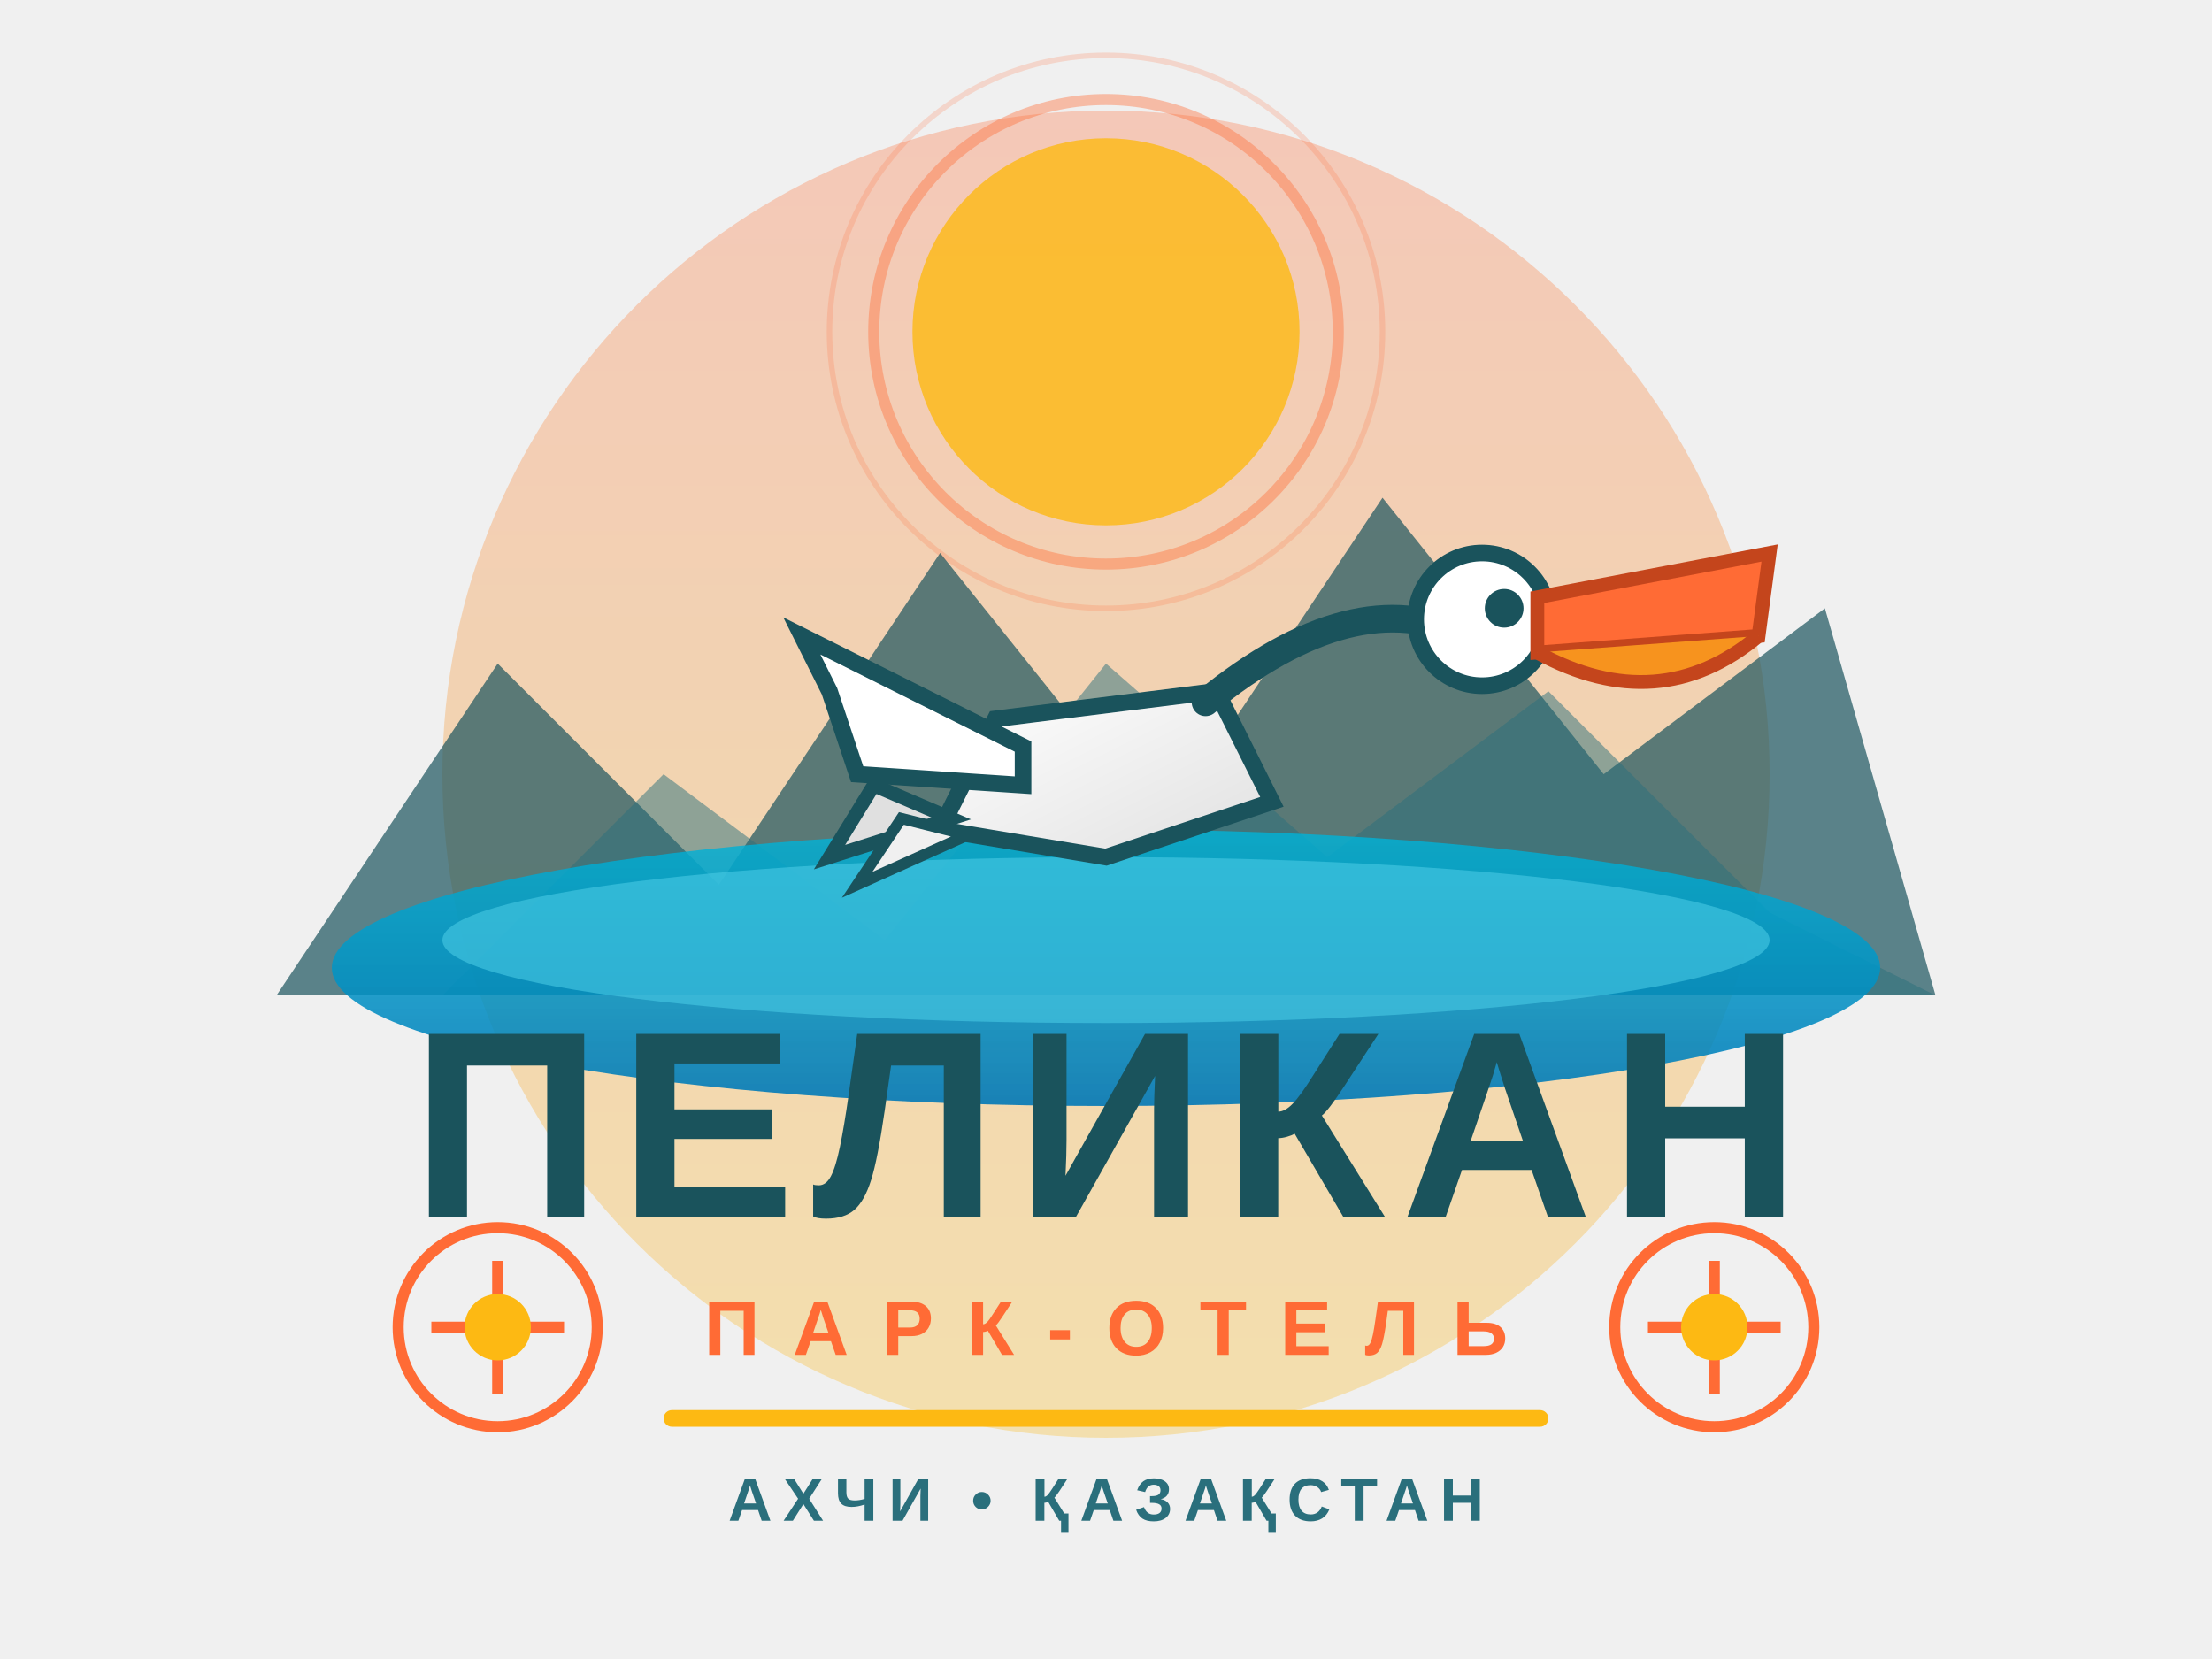
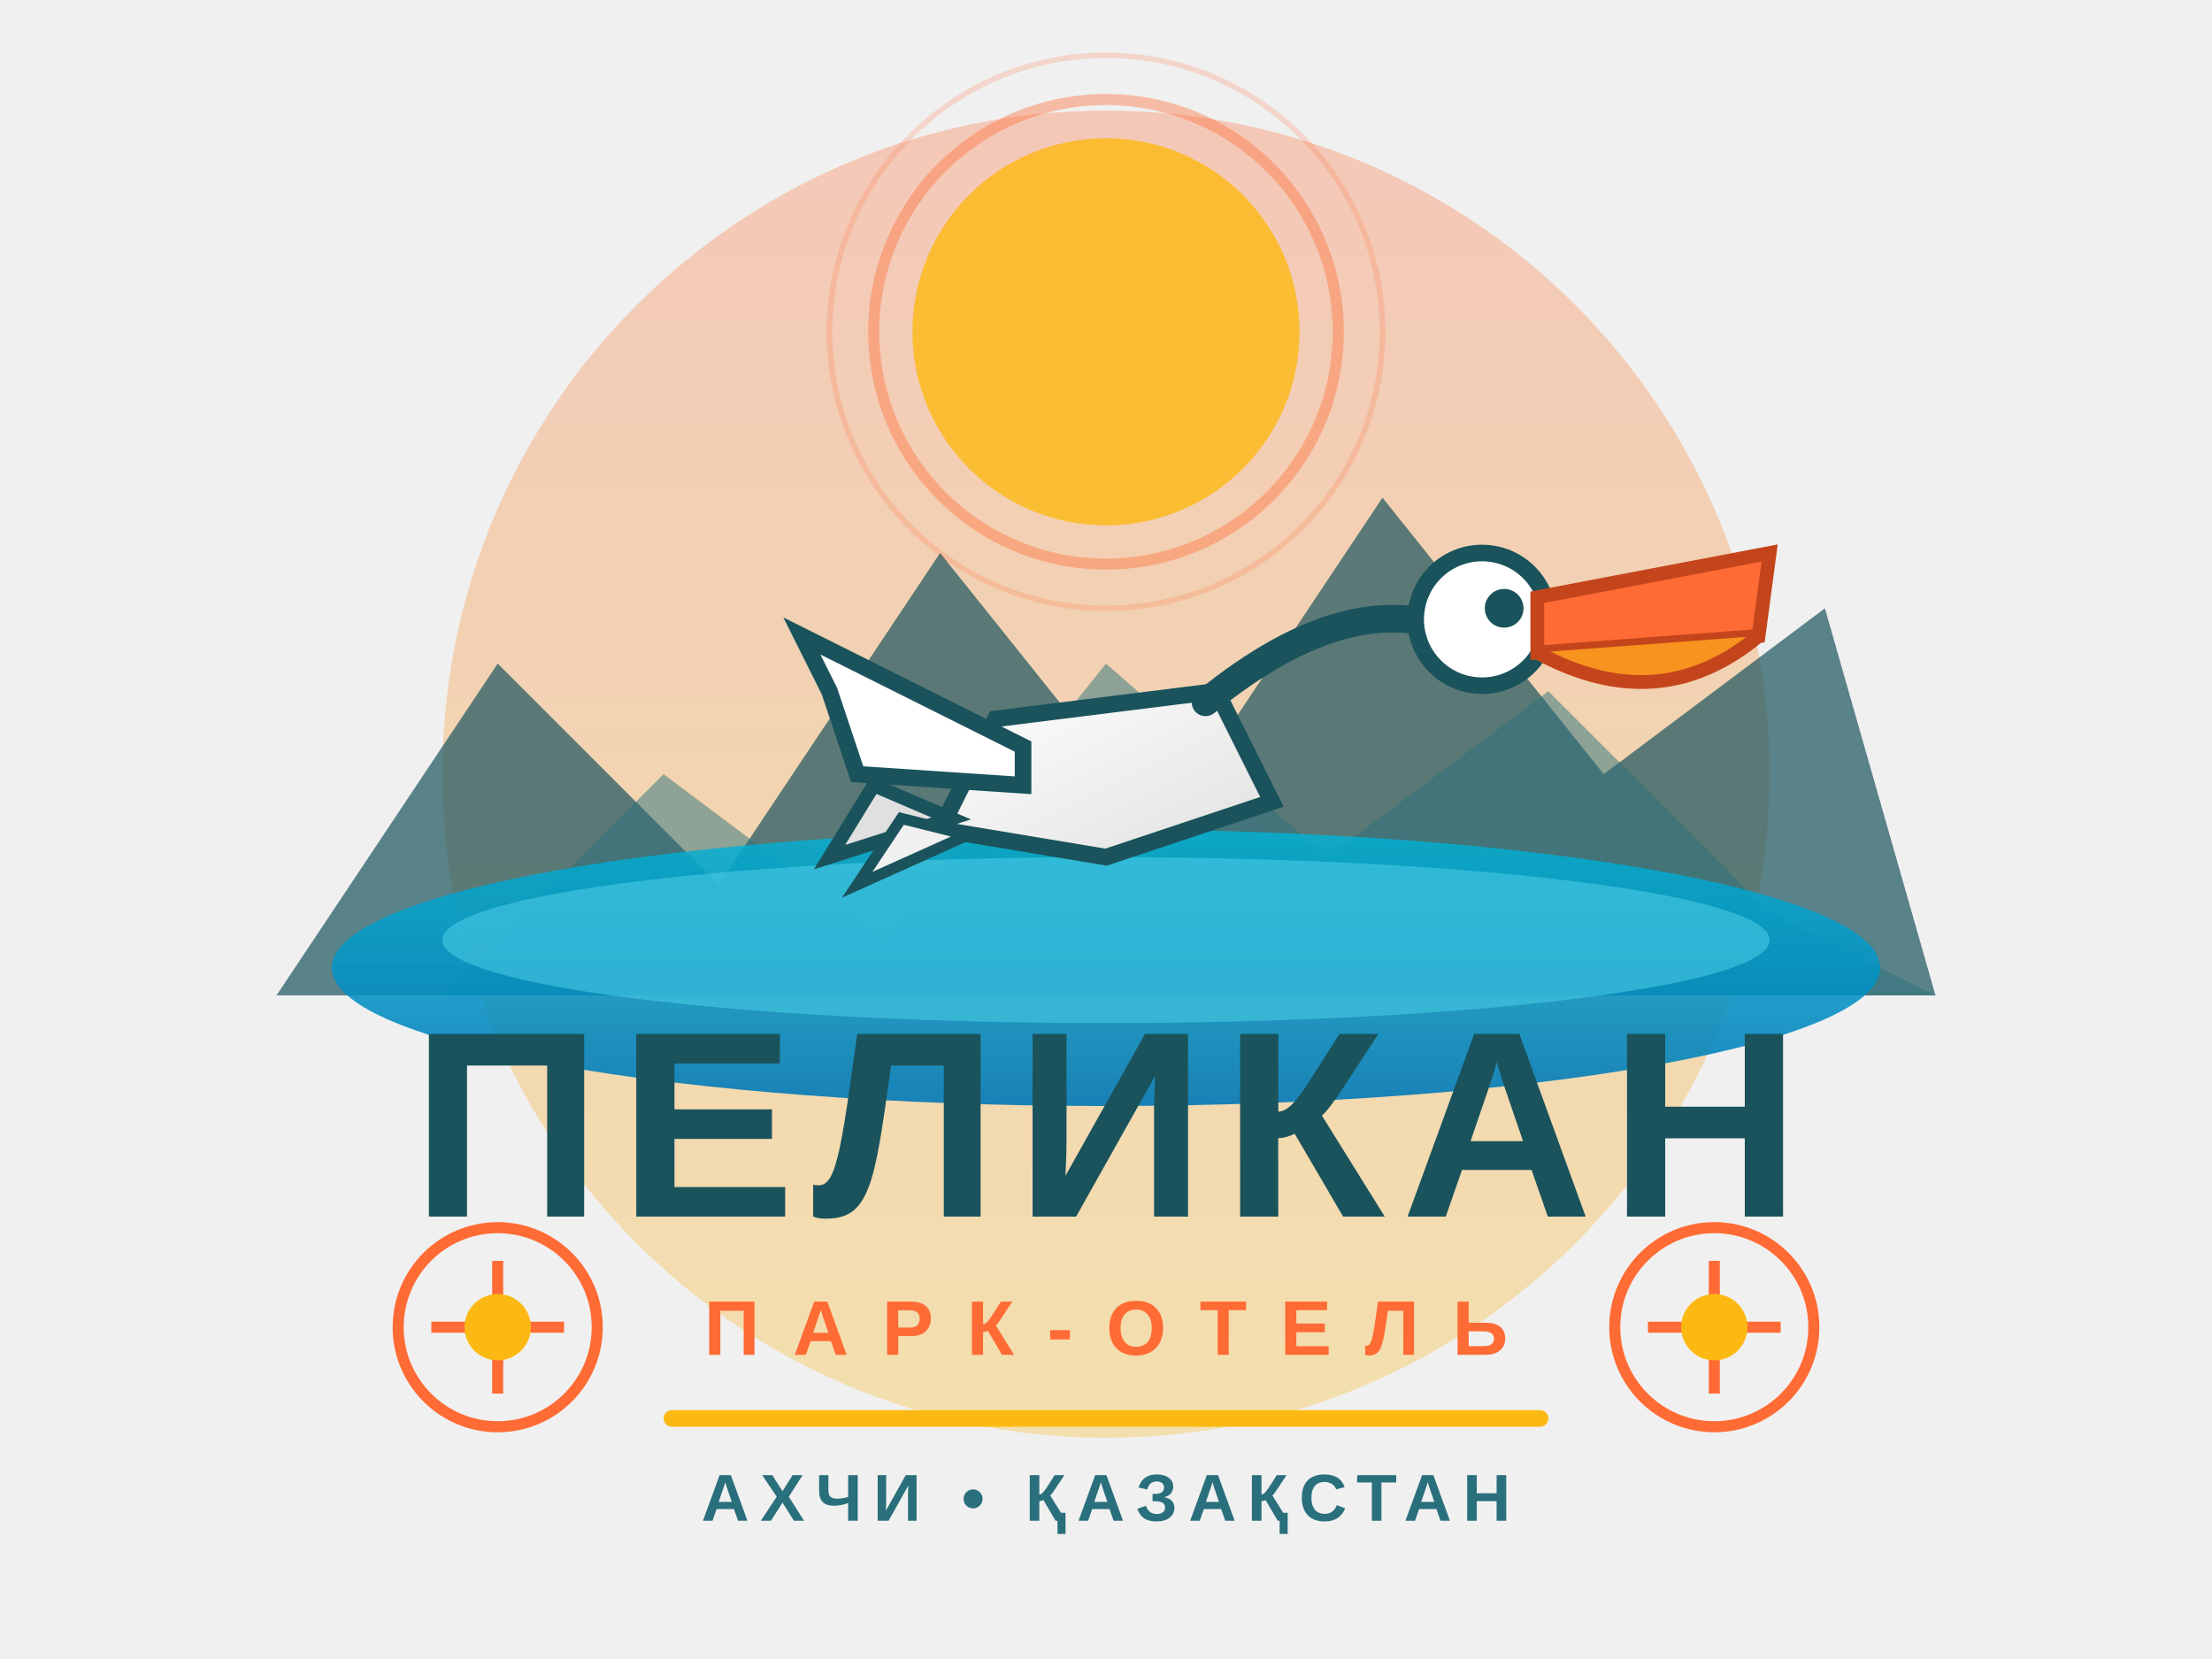
<svg xmlns="http://www.w3.org/2000/svg" viewBox="0 0 400 300">
  <defs>
    <linearGradient id="skyGrad" x1="0%" y1="0%" x2="0%" y2="100%">
      <stop offset="0%" style="stop-color:#FF6B35;stop-opacity:1" />
      <stop offset="50%" style="stop-color:#F7931E;stop-opacity:1" />
      <stop offset="100%" style="stop-color:#FDB913;stop-opacity:1" />
    </linearGradient>
    <linearGradient id="pelicanGrad" x1="0%" y1="0%" x2="100%" y2="100%">
      <stop offset="0%" style="stop-color:#FFFFFF;stop-opacity:1" />
      <stop offset="100%" style="stop-color:#E0E0E0;stop-opacity:1" />
    </linearGradient>
    <linearGradient id="waterGrad" x1="0%" y1="0%" x2="0%" y2="100%">
      <stop offset="0%" style="stop-color:#00B4D8;stop-opacity:0.8" />
      <stop offset="100%" style="stop-color:#0077B6;stop-opacity:0.9" />
    </linearGradient>
  </defs>
  <circle cx="200" cy="140" r="120" fill="url(#skyGrad)" opacity="0.3" />
  <circle cx="200" cy="60" r="35" fill="#FDB913" opacity="0.8" />
  <circle cx="200" cy="60" r="42" fill="none" stroke="#FF6B35" stroke-width="2" opacity="0.4" />
  <circle cx="200" cy="60" r="50" fill="none" stroke="#FF6B35" stroke-width="1" opacity="0.2" />
  <path d="M 50 180 L 90 120 L 130 160 L 170 100 L 210 150 L 250 90 L 290 140 L 330 110 L 350 180 Z" fill="#1A535C" opacity="0.7" />
  <path d="M 80 180 L 120 140 L 160 170 L 200 120 L 240 155 L 280 125 L 320 165 L 350 180 Z" fill="#2A6F7C" opacity="0.5" />
  <ellipse cx="200" cy="175" rx="140" ry="25" fill="url(#waterGrad)" />
  <ellipse cx="200" cy="170" rx="120" ry="15" fill="#48CAE4" opacity="0.6" />
  <path d="M 180 130 L 220 125 L 230 145 L 200 155 L 170 150 Z" fill="url(#pelicanGrad)" stroke="#1A535C" stroke-width="3" />
  <path d="M 185 135 L 145 115 L 150 125 L 155 140 L 185 142 Z" fill="#FFFFFF" stroke="#1A535C" stroke-width="3" />
  <path d="M 218 127 Q 245 105 265 115" stroke="#1A535C" stroke-width="5" fill="none" stroke-linecap="round" />
  <circle cx="268" cy="112" r="12" fill="#FFFFFF" stroke="#1A535C" stroke-width="3" />
  <path d="M 278 108 L 320 100 L 318 115 L 278 118 Z" fill="#FF6B35" stroke="#C4451C" stroke-width="2.5" />
  <path d="M 278 118 Q 300 130 318 115" fill="#F7931E" stroke="#C4451C" stroke-width="2.5" />
  <circle cx="272" cy="110" r="3.5" fill="#1A535C" />
  <path d="M 172 148 L 150 155 L 158 142 Z" fill="#E0E0E0" stroke="#1A535C" stroke-width="2.5" />
  <path d="M 175 151 L 155 160 L 163 148 Z" fill="#F0F0F0" stroke="#1A535C" stroke-width="2" />
  <circle cx="90" cy="240" r="18" fill="none" stroke="#FF6B35" stroke-width="2" />
  <path d="M 90 228 L 90 252 M 78 240 L 102 240" stroke="#FF6B35" stroke-width="2" />
  <circle cx="90" cy="240" r="6" fill="#FDB913" />
  <circle cx="310" cy="240" r="18" fill="none" stroke="#FF6B35" stroke-width="2" />
  <path d="M 310 228 L 310 252 M 298 240 L 322 240" stroke="#FF6B35" stroke-width="2" />
  <circle cx="310" cy="240" r="6" fill="#FDB913" />
  <text x="200" y="220" font-family="Arial, sans-serif" font-size="48" font-weight="900" fill="#1A535C" text-anchor="middle" letter-spacing="3">ПЕЛИКАН</text>
  <text x="200" y="245" font-family="Arial, sans-serif" font-size="14" font-weight="600" fill="#FF6B35" text-anchor="middle" letter-spacing="6">ПАРК-ОТЕЛЬ</text>
  <rect x="120" y="255" width="160" height="3" fill="#FDB913" rx="1.5" />
-   <text x="200" y="275" font-family="Arial, sans-serif" font-size="11" font-weight="600" fill="#2A6F7C" text-anchor="middle" letter-spacing="2">АХЧИ • ҚАЗАҚСТАН</text>
+   <text x="200" y="275" font-family="Arial, sans-serif" font-size="12" font-weight="600" fill="#2A6F7C" text-anchor="middle" letter-spacing="2">АХЧИ • ҚАЗАҚСТАН</text>
</svg>
